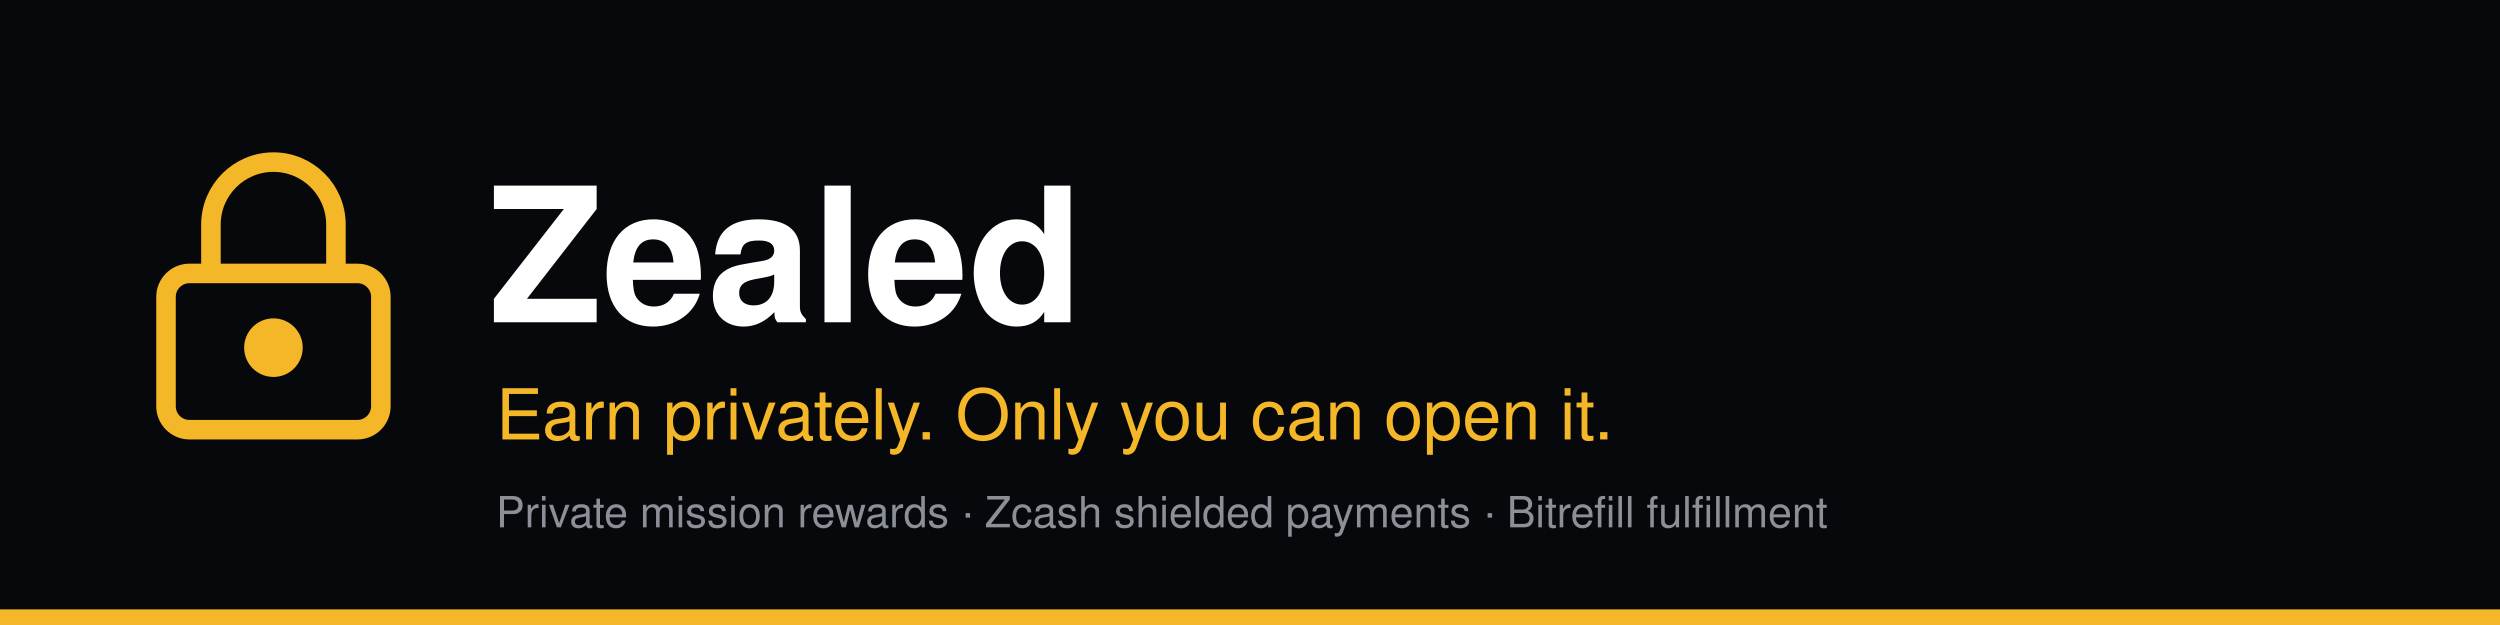
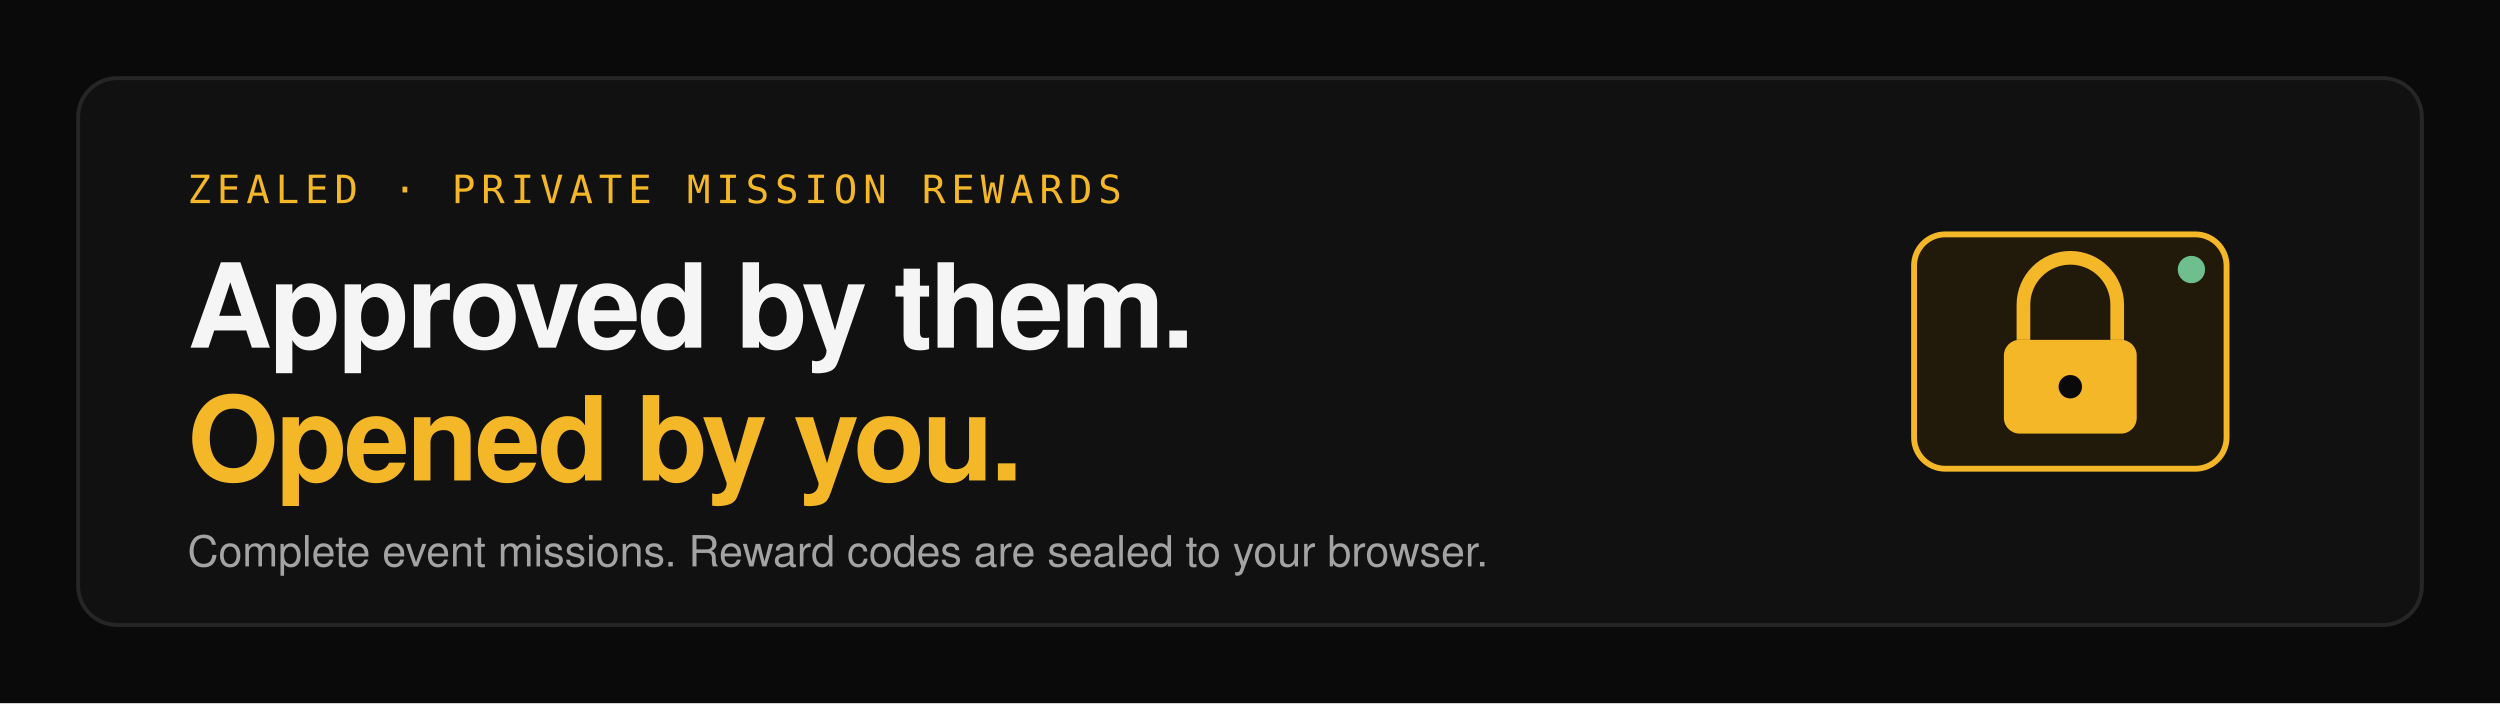
- <svg xmlns="http://www.w3.org/2000/svg" width="1280" height="320" viewBox="0 0 1280 320">
-   <rect width="1280" height="320" fill="#07080B" />
-   <rect x="0" y="312" width="1280" height="8" fill="#F4B728" />
-   <g transform="translate(140,160)" fill="none" stroke="#F4B728" stroke-width="10">
-     <rect x="-55" y="-20" width="110" height="80" rx="12" />
-     <path d="M-32,-20 v-25 a32,32 0 0 1 64,0 v25" />
-     <circle cx="0" cy="18" r="10" fill="#F4B728" />
+ <svg xmlns="http://www.w3.org/2000/svg" width="1280" height="360" viewBox="0 0 1280 360">
+   <rect width="1280" height="360" fill="#0a0a0a" />
+   <rect x="40" y="40" width="1200" height="280" rx="20" fill="#111111" stroke="#262626" stroke-width="2" />
+   <g font-family="Geist, 'Helvetica Neue', Helvetica, Arial, system-ui, sans-serif">
+     <text x="96" y="104" font-family="'Geist Mono', 'SFMono-Regular', Menlo, Consolas, monospace" font-size="20" letter-spacing="3" fill="#f4b728">ZEALED · PRIVATE MISSION REWARDS</text>
+     <text x="96" y="178" font-size="60" font-weight="600" letter-spacing="-1.5" fill="#f5f5f5">Approved by them.</text>
+     <text x="96" y="246" font-size="60" font-weight="600" letter-spacing="-1.5" fill="#f4b728">Opened by you.</text>
+     <text x="96" y="290" font-size="22" fill="#a3a3a3">Complete event missions. Reward codes are sealed to your browser.</text>
  </g>
-   <text x="250" y="165" font-family="Helvetica,Arial,sans-serif" font-size="96" font-weight="700" fill="#FFFFFF">Zealed</text>
-   <text x="254" y="225" font-family="Helvetica,Arial,sans-serif" font-size="36" fill="#F4B728">Earn privately. Only you can open it.</text>
-   <text x="254" y="270" font-family="Helvetica,Arial,sans-serif" font-size="22" fill="#8A8F98">Private mission rewards · Zcash shielded payments · Bitrefill fulfillment</text>
+   <g transform="translate(1060,180)">
+     <rect x="-80" y="-60" width="160" height="120" rx="16" fill="#211a0b" stroke="#f4b728" stroke-width="3" />
+     <path d="M-24,-6 v-18 a24,24 0 0 1 48,0 v18" fill="none" stroke="#f4b728" stroke-width="7" />
+     <rect x="-34" y="-6" width="68" height="48" rx="8" fill="#f4b728" />
+     <circle cx="0" cy="18" r="6" fill="#0a0a0a" />
+     <circle cx="62" cy="-42" r="7" fill="#6fbf8e" />
+   </g>
</svg>
